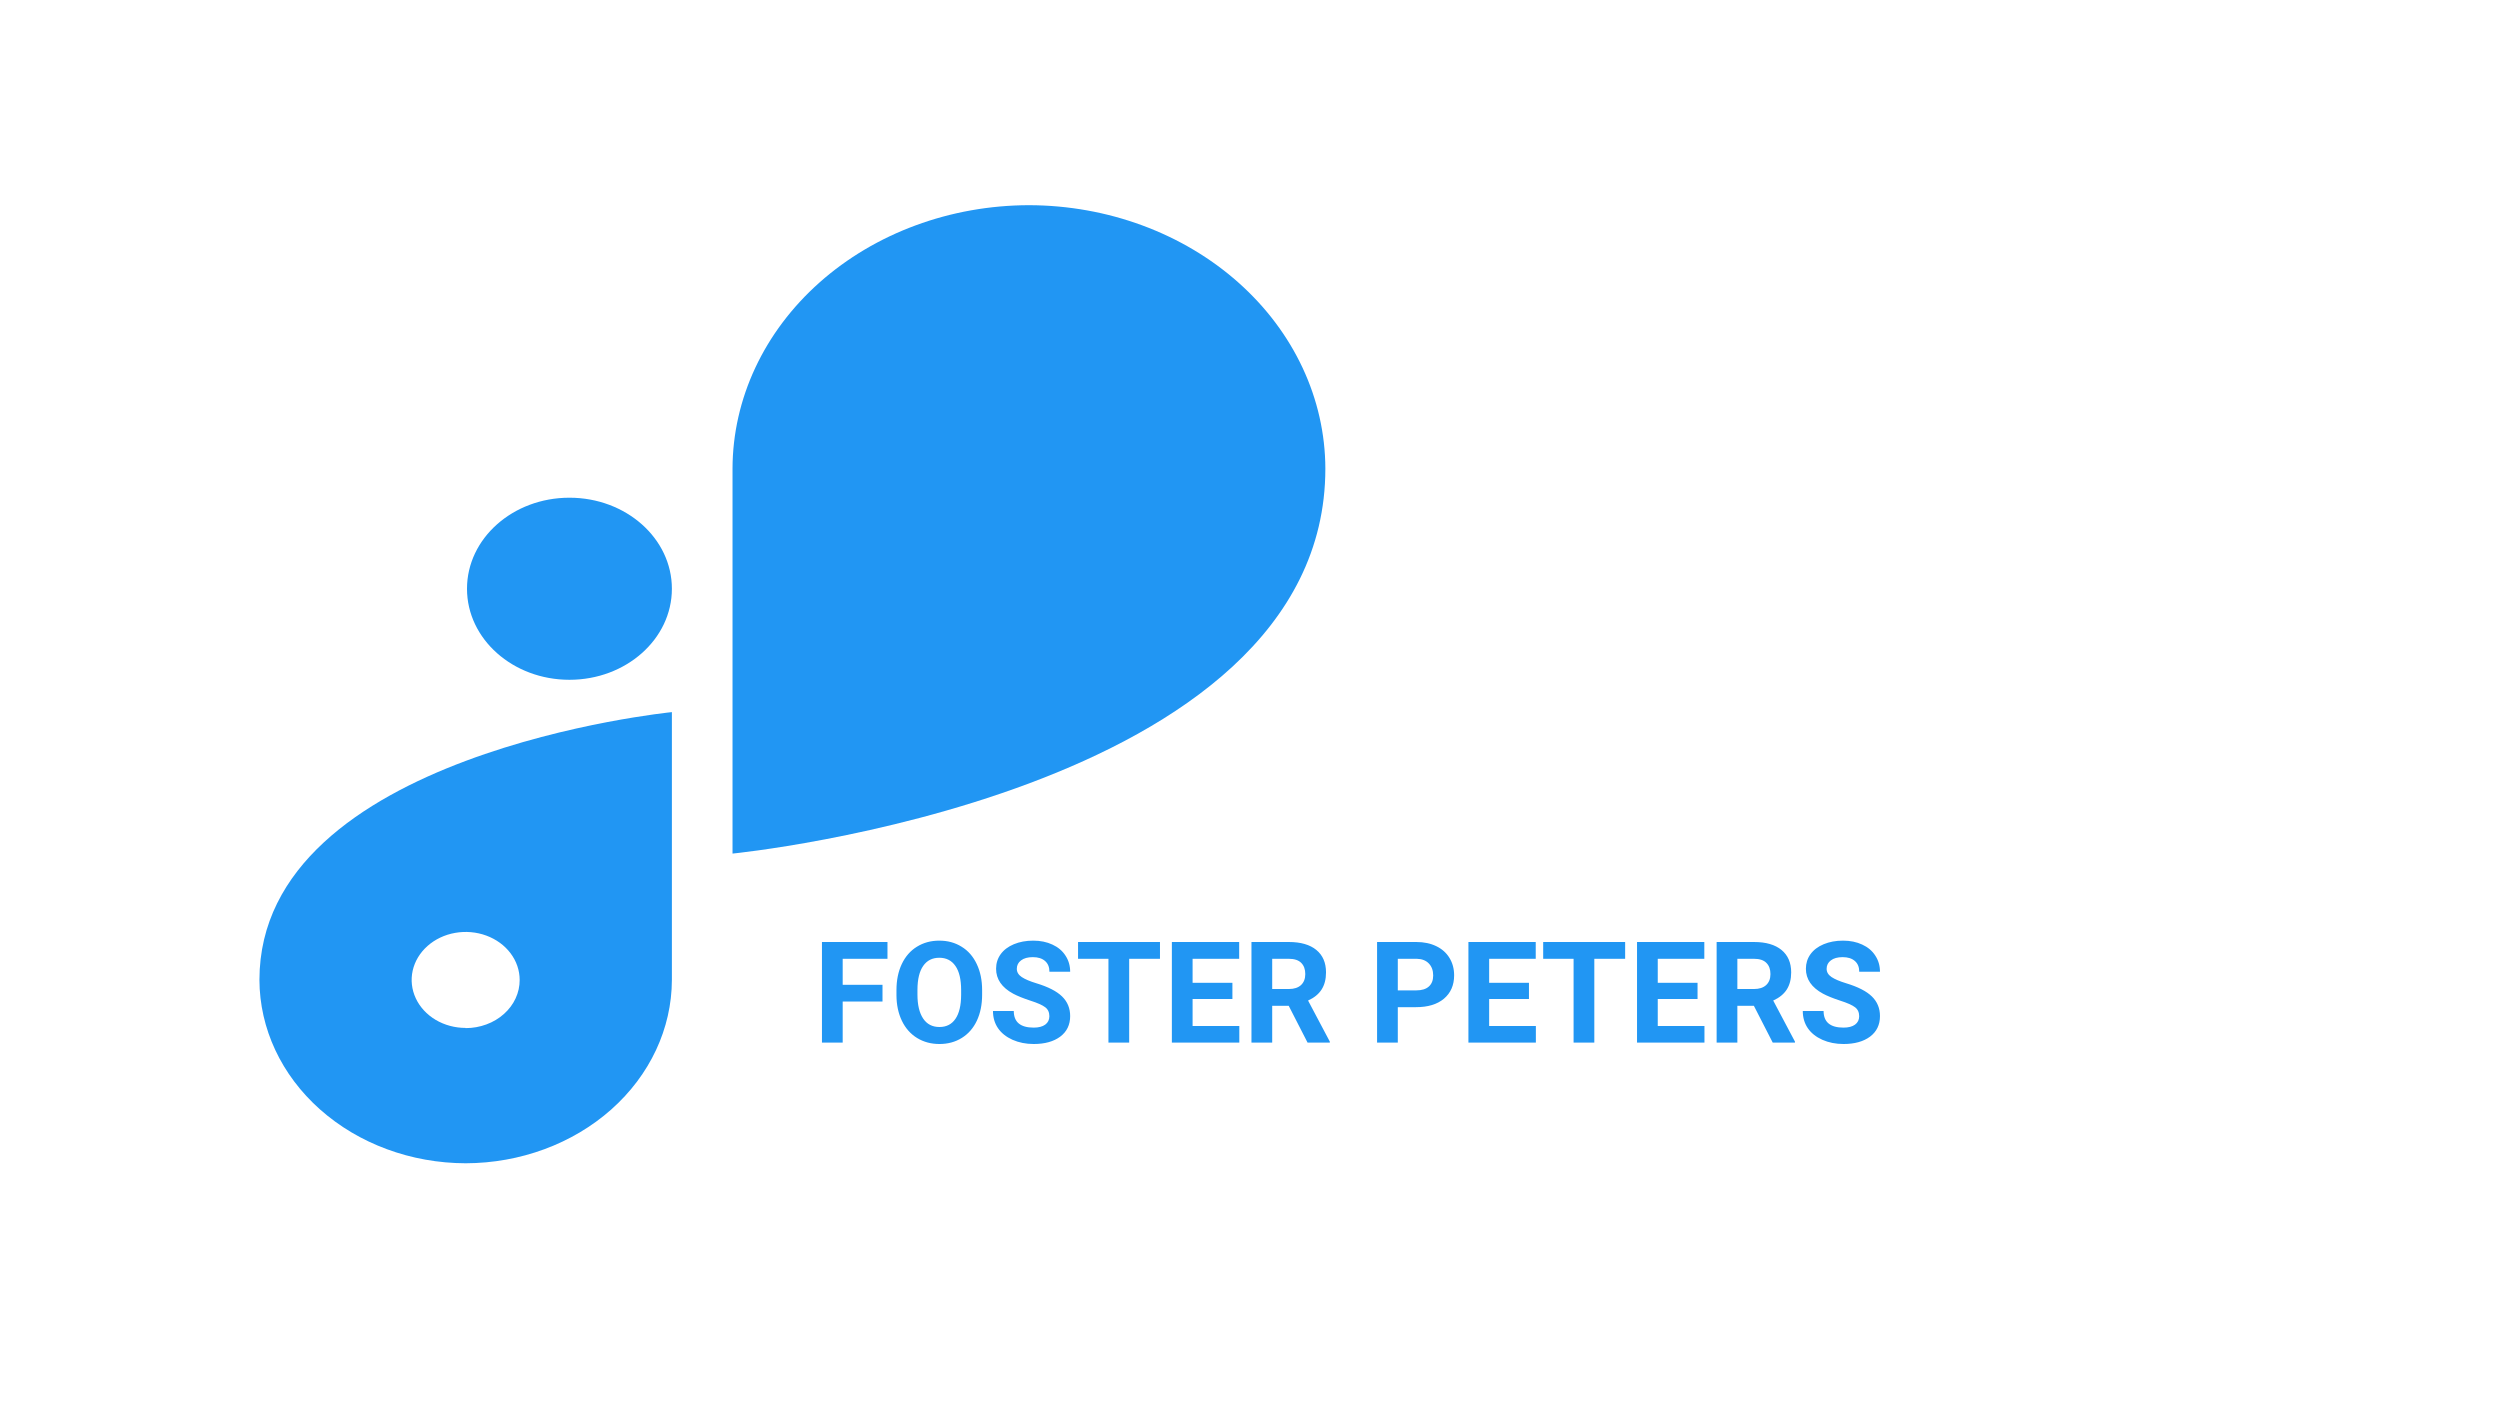
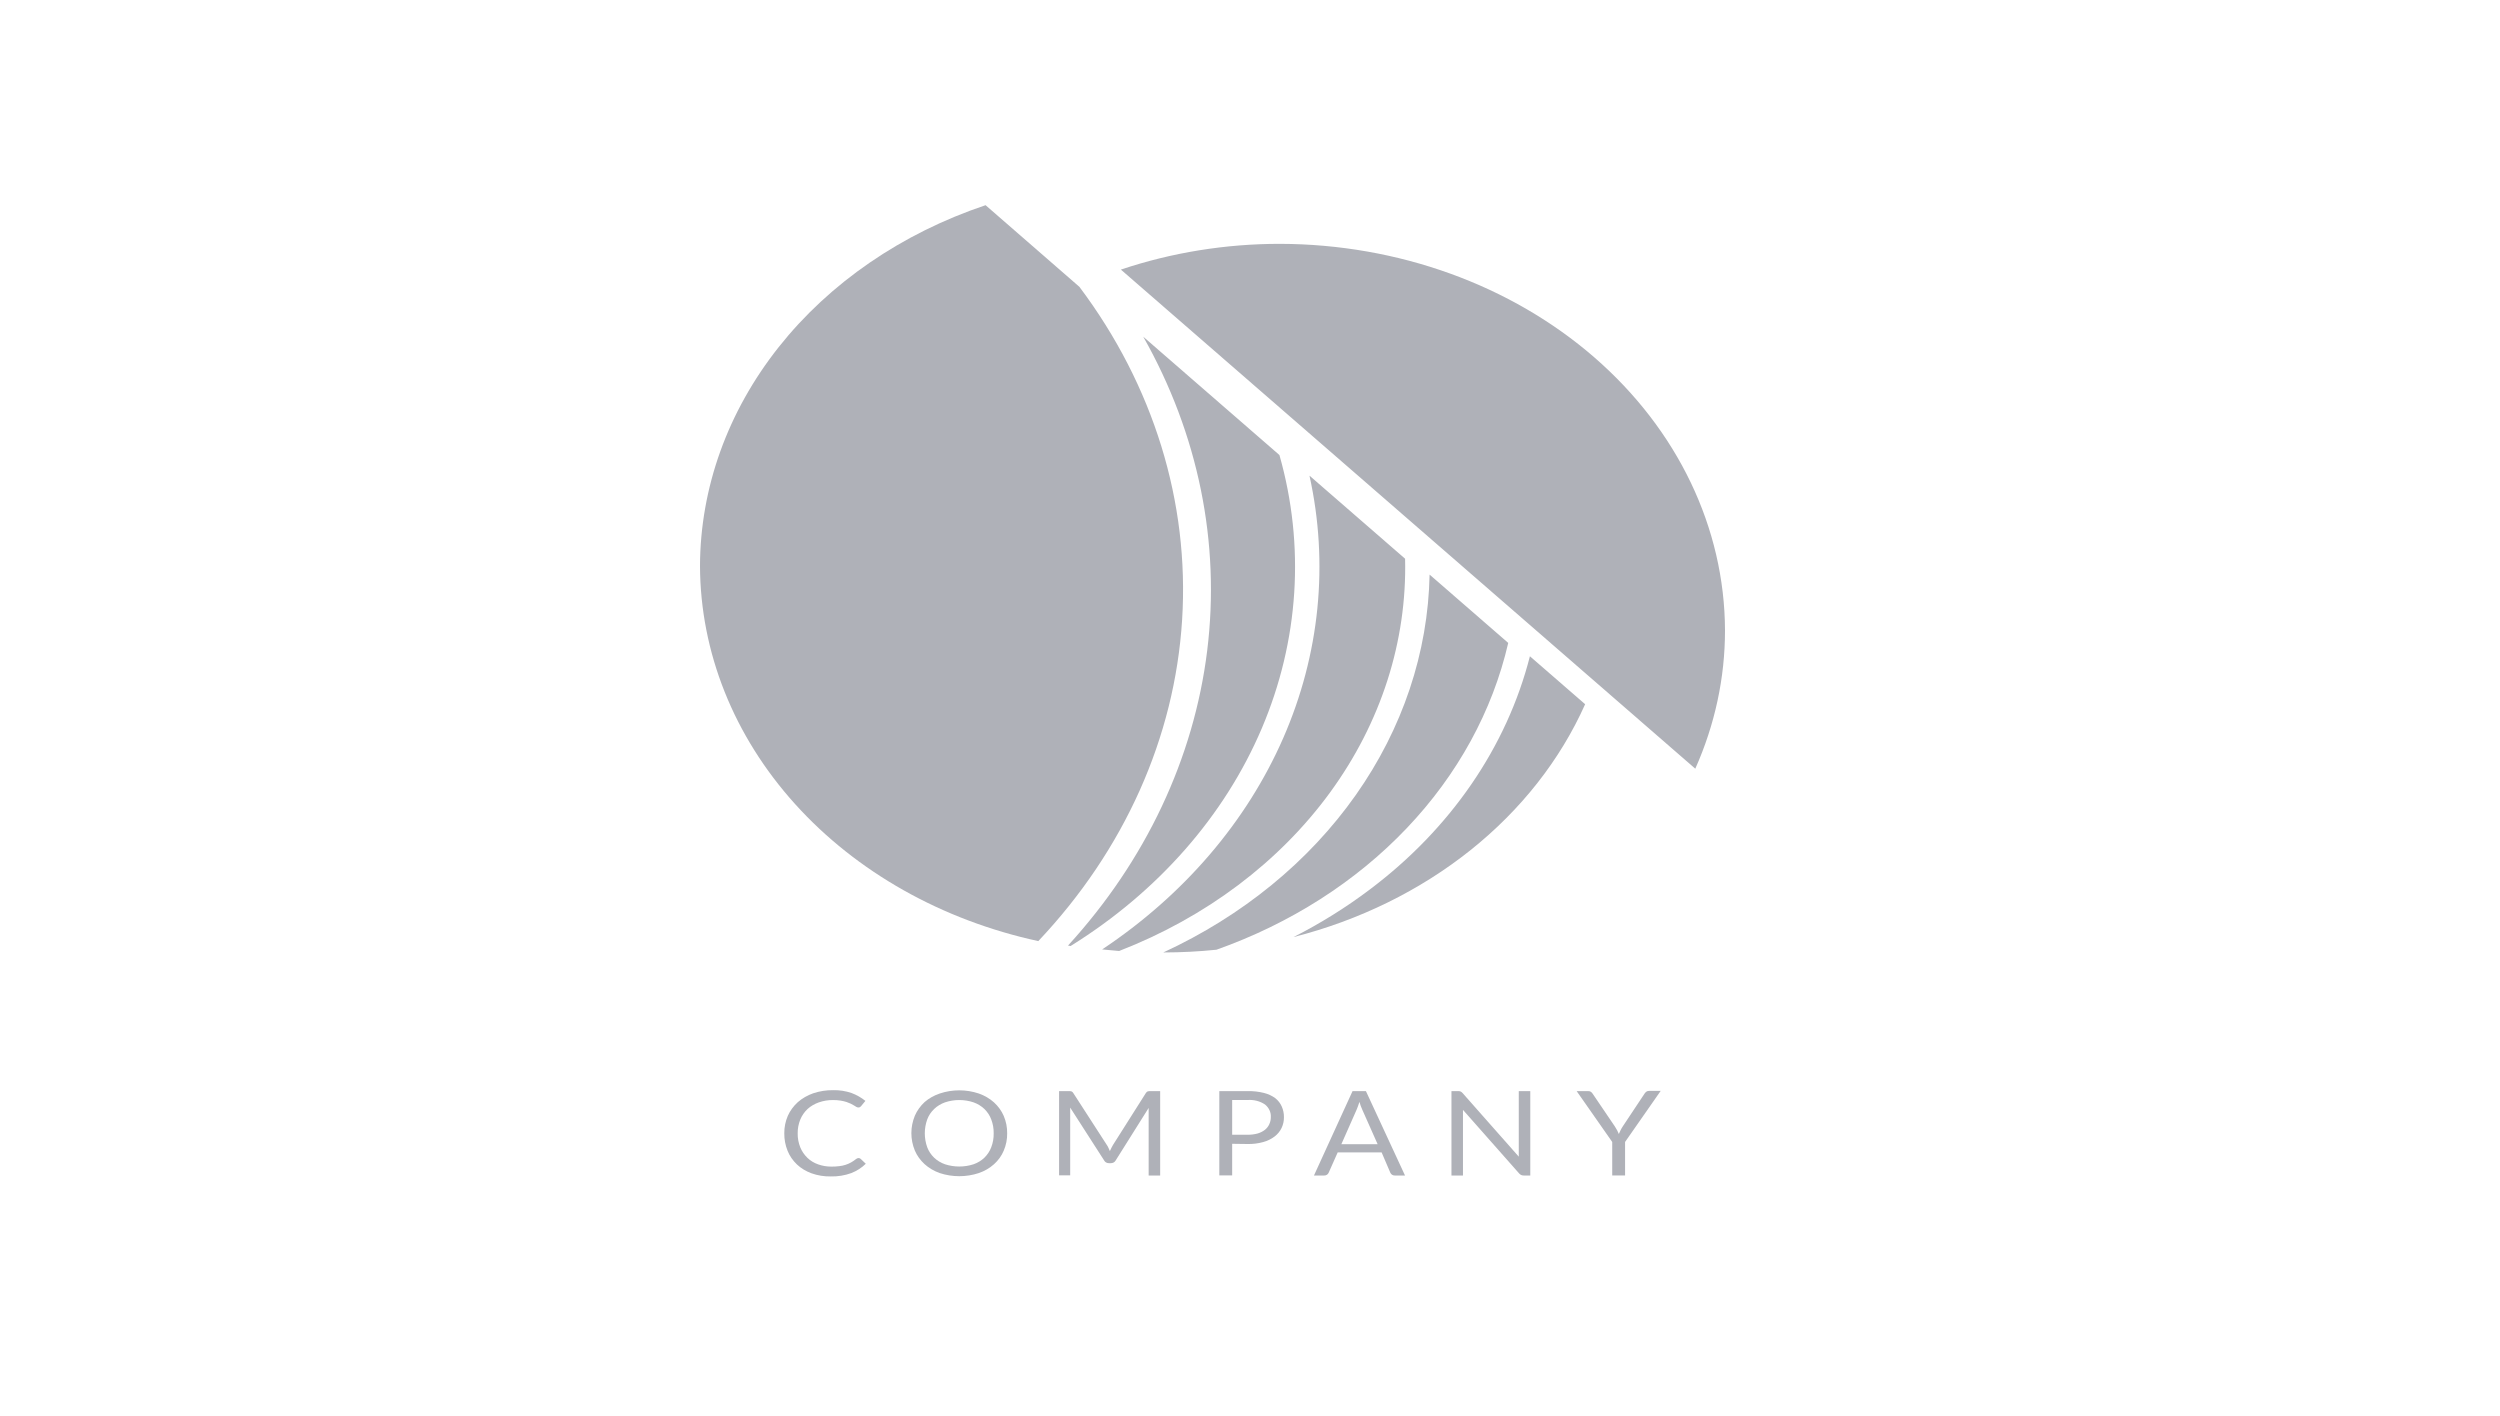
<svg xmlns="http://www.w3.org/2000/svg" width="106" height="60" viewBox="0 0 106 60" fill="none">
-   <path d="M24.146 21.103H24.143C21.745 21.103 19.801 22.83 19.801 24.962V24.964C19.801 27.095 21.745 28.823 24.143 28.823H24.146C26.544 28.823 28.488 27.095 28.488 24.964V24.962C28.488 22.83 26.544 21.103 24.146 21.103Z" fill="#2196F3" />
-   <path d="M56.195 19.869C56.188 16.909 54.862 14.072 52.507 11.979C50.153 9.886 46.96 8.707 43.63 8.7V8.7C40.298 8.705 37.105 9.884 34.748 11.977C32.392 14.071 31.066 16.908 31.059 19.869V36.192C31.059 36.192 56.192 33.704 56.195 19.872V19.869Z" fill="#2196F3" />
-   <path d="M11 41.55C11.006 43.609 11.929 45.583 13.568 47.039C15.206 48.496 17.427 49.317 19.744 49.323C22.061 49.317 24.281 48.496 25.92 47.04C27.558 45.584 28.482 43.611 28.488 41.552V30.194C28.488 30.194 11 31.927 11 41.55ZM19.744 43.584C19.291 43.584 18.849 43.465 18.472 43.242C18.096 43.018 17.802 42.7 17.629 42.328C17.455 41.956 17.41 41.547 17.498 41.153C17.587 40.758 17.805 40.395 18.125 40.111C18.445 39.826 18.853 39.632 19.297 39.554C19.742 39.475 20.202 39.515 20.62 39.669C21.039 39.823 21.396 40.084 21.648 40.419C21.9 40.754 22.034 41.147 22.034 41.55C22.035 41.817 21.977 42.083 21.862 42.331C21.748 42.578 21.579 42.804 21.366 42.993C21.154 43.183 20.901 43.334 20.622 43.436C20.344 43.539 20.046 43.592 19.744 43.592V43.584Z" fill="#2196F3" />
-   <path d="M37.418 42.464H35.73V44.207H34.851V39.941H37.629V40.653H35.73V41.755H37.418V42.464ZM41.642 42.171C41.642 42.591 41.568 42.959 41.42 43.275C41.271 43.592 41.058 43.836 40.781 44.008C40.506 44.18 40.189 44.266 39.832 44.266C39.478 44.266 39.163 44.181 38.885 44.011C38.608 43.841 38.393 43.599 38.241 43.284C38.089 42.968 38.011 42.604 38.01 42.194V41.983C38.01 41.563 38.085 41.194 38.235 40.876C38.387 40.556 38.601 40.31 38.877 40.141C39.154 39.969 39.47 39.883 39.826 39.883C40.181 39.883 40.497 39.969 40.772 40.141C41.05 40.31 41.263 40.556 41.414 40.876C41.566 41.194 41.642 41.562 41.642 41.98V42.171ZM40.752 41.977C40.752 41.53 40.672 41.19 40.511 40.958C40.351 40.725 40.123 40.609 39.826 40.609C39.531 40.609 39.303 40.724 39.143 40.955C38.983 41.184 38.902 41.519 38.9 41.963V42.171C38.9 42.606 38.98 42.944 39.14 43.184C39.3 43.425 39.531 43.545 39.832 43.545C40.127 43.545 40.353 43.43 40.511 43.199C40.67 42.967 40.75 42.629 40.752 42.185V41.977ZM44.493 43.088C44.493 42.922 44.434 42.795 44.317 42.707C44.2 42.617 43.989 42.523 43.684 42.426C43.38 42.326 43.138 42.228 42.961 42.133C42.476 41.871 42.234 41.518 42.234 41.075C42.234 40.845 42.298 40.639 42.427 40.46C42.558 40.278 42.745 40.137 42.987 40.035C43.231 39.934 43.505 39.883 43.807 39.883C44.112 39.883 44.383 39.938 44.622 40.05C44.86 40.159 45.045 40.314 45.175 40.516C45.308 40.717 45.375 40.945 45.375 41.201H44.496C44.496 41.006 44.434 40.854 44.311 40.747C44.188 40.638 44.015 40.583 43.793 40.583C43.578 40.583 43.411 40.629 43.292 40.721C43.172 40.81 43.113 40.93 43.113 41.078C43.113 41.217 43.182 41.333 43.321 41.427C43.462 41.52 43.668 41.608 43.939 41.69C44.439 41.841 44.803 42.027 45.032 42.25C45.26 42.472 45.375 42.75 45.375 43.082C45.375 43.451 45.235 43.741 44.956 43.952C44.676 44.161 44.3 44.266 43.828 44.266C43.5 44.266 43.201 44.206 42.931 44.087C42.662 43.966 42.456 43.801 42.313 43.592C42.172 43.383 42.102 43.141 42.102 42.865H42.984C42.984 43.336 43.265 43.571 43.828 43.571C44.037 43.571 44.2 43.529 44.317 43.445C44.434 43.359 44.493 43.24 44.493 43.088ZM49.183 40.653H47.877V44.207H46.998V40.653H45.709V39.941H49.183V40.653ZM52.254 42.358H50.566V43.501H52.547V44.207H49.687V39.941H52.541V40.653H50.566V41.67H52.254V42.358ZM54.641 42.645H53.941V44.207H53.062V39.941H54.647C55.151 39.941 55.54 40.054 55.813 40.278C56.087 40.503 56.223 40.82 56.223 41.23C56.223 41.521 56.16 41.764 56.033 41.96C55.908 42.153 55.718 42.307 55.462 42.423L56.385 44.166V44.207H55.441L54.641 42.645ZM53.941 41.934H54.65C54.871 41.934 55.042 41.878 55.163 41.767C55.284 41.653 55.344 41.498 55.344 41.301C55.344 41.099 55.287 40.941 55.172 40.826C55.058 40.711 54.883 40.653 54.647 40.653H53.941V41.934ZM59.267 42.704V44.207H58.388V39.941H60.052C60.373 39.941 60.654 40 60.896 40.117C61.14 40.234 61.328 40.401 61.459 40.618C61.59 40.833 61.655 41.078 61.655 41.353C61.655 41.771 61.511 42.101 61.224 42.344C60.939 42.584 60.544 42.704 60.038 42.704H59.267ZM59.267 41.992H60.052C60.285 41.992 60.462 41.937 60.583 41.828C60.706 41.719 60.767 41.562 60.767 41.359C60.767 41.15 60.706 40.981 60.583 40.852C60.46 40.724 60.29 40.657 60.073 40.653H59.267V41.992ZM64.828 42.358H63.14V43.501H65.121V44.207H62.261V39.941H65.115V40.653H63.14V41.67H64.828V42.358ZM68.906 40.653H67.599V44.207H66.72V40.653H65.431V39.941H68.906V40.653ZM71.976 42.358H70.289V43.501H72.269V44.207H69.41V39.941H72.263V40.653H70.289V41.67H71.976V42.358ZM74.364 42.645H73.664V44.207H72.785V39.941H74.37C74.874 39.941 75.262 40.054 75.536 40.278C75.809 40.503 75.946 40.82 75.946 41.23C75.946 41.521 75.882 41.764 75.756 41.96C75.631 42.153 75.44 42.307 75.184 42.423L76.107 44.166V44.207H75.164L74.364 42.645ZM73.664 41.934H74.373C74.593 41.934 74.764 41.878 74.885 41.767C75.007 41.653 75.067 41.498 75.067 41.301C75.067 41.099 75.01 40.941 74.894 40.826C74.781 40.711 74.606 40.653 74.37 40.653H73.664V41.934ZM78.829 43.088C78.829 42.922 78.77 42.795 78.653 42.707C78.536 42.617 78.325 42.523 78.02 42.426C77.716 42.326 77.474 42.228 77.297 42.133C76.812 41.871 76.57 41.518 76.57 41.075C76.57 40.845 76.635 40.639 76.763 40.46C76.894 40.278 77.081 40.137 77.323 40.035C77.567 39.934 77.841 39.883 78.143 39.883C78.448 39.883 78.719 39.938 78.958 40.05C79.196 40.159 79.381 40.314 79.511 40.516C79.644 40.717 79.711 40.945 79.711 41.201H78.832C78.832 41.006 78.77 40.854 78.647 40.747C78.524 40.638 78.351 40.583 78.129 40.583C77.914 40.583 77.747 40.629 77.628 40.721C77.508 40.81 77.449 40.93 77.449 41.078C77.449 41.217 77.518 41.333 77.657 41.427C77.797 41.52 78.004 41.608 78.275 41.69C78.775 41.841 79.139 42.027 79.368 42.25C79.596 42.472 79.711 42.75 79.711 43.082C79.711 43.451 79.571 43.741 79.292 43.952C79.012 44.161 78.636 44.266 78.164 44.266C77.836 44.266 77.537 44.206 77.267 44.087C76.998 43.966 76.792 43.801 76.649 43.592C76.508 43.383 76.438 43.141 76.438 42.865H77.32C77.32 43.336 77.601 43.571 78.164 43.571C78.373 43.571 78.536 43.529 78.653 43.445C78.77 43.359 78.829 43.24 78.829 43.088Z" fill="#2196F3" />
+   <path d="M36.406 49.101C36.422 49.102 36.438 49.105 36.452 49.111C36.467 49.116 36.48 49.124 36.491 49.135L36.709 49.343C36.539 49.512 36.33 49.647 36.095 49.739C35.82 49.839 35.524 49.888 35.226 49.881C34.945 49.886 34.667 49.841 34.408 49.748C34.174 49.663 33.964 49.536 33.791 49.374C33.616 49.206 33.48 49.01 33.394 48.796C33.298 48.557 33.251 48.306 33.254 48.054C33.251 47.8 33.301 47.548 33.404 47.31C33.5 47.095 33.643 46.899 33.827 46.732C34.013 46.569 34.236 46.441 34.481 46.355C34.75 46.265 35.036 46.22 35.324 46.223C35.591 46.217 35.857 46.258 36.106 46.344C36.322 46.425 36.52 46.538 36.693 46.678L36.51 46.9C36.497 46.916 36.481 46.93 36.464 46.941C36.442 46.953 36.416 46.959 36.39 46.957C36.362 46.956 36.334 46.947 36.311 46.934L36.213 46.874L36.076 46.798C36.017 46.77 35.956 46.746 35.894 46.725C35.813 46.7 35.73 46.68 35.645 46.666C35.538 46.649 35.43 46.641 35.321 46.642C35.114 46.64 34.908 46.674 34.716 46.742C34.537 46.805 34.375 46.9 34.241 47.021C34.105 47.15 34.001 47.302 33.933 47.467C33.856 47.655 33.819 47.854 33.822 48.054C33.818 48.257 33.856 48.459 33.933 48.651C34 48.815 34.103 48.965 34.236 49.094C34.361 49.215 34.516 49.309 34.688 49.369C34.867 49.433 35.057 49.465 35.25 49.464C35.361 49.465 35.473 49.459 35.583 49.445C35.763 49.426 35.935 49.372 36.087 49.286C36.163 49.242 36.236 49.193 36.303 49.139C36.331 49.116 36.367 49.103 36.406 49.101V49.101Z" fill="#AFB1B8" />
+   <path d="M42.704 48.054C42.708 48.305 42.658 48.555 42.557 48.791C42.468 49.004 42.328 49.199 42.146 49.363C41.965 49.526 41.745 49.654 41.502 49.738C40.968 49.915 40.378 49.915 39.844 49.738C39.603 49.653 39.385 49.524 39.204 49.361C39.022 49.195 38.881 48.999 38.789 48.783C38.593 48.306 38.593 47.785 38.789 47.308C38.882 47.092 39.023 46.895 39.204 46.727C39.386 46.569 39.604 46.446 39.844 46.365C40.377 46.185 40.969 46.185 41.502 46.365C41.744 46.45 41.963 46.578 42.145 46.741C42.325 46.906 42.465 47.1 42.557 47.312C42.658 47.55 42.708 47.801 42.704 48.054ZM42.132 48.054C42.136 47.853 42.101 47.653 42.028 47.462C41.967 47.298 41.868 47.147 41.736 47.019C41.609 46.897 41.451 46.801 41.276 46.739C40.888 46.609 40.458 46.609 40.071 46.739C39.895 46.801 39.738 46.897 39.61 47.019C39.477 47.146 39.376 47.297 39.315 47.462C39.177 47.847 39.177 48.26 39.315 48.646C39.377 48.81 39.477 48.961 39.61 49.089C39.738 49.21 39.895 49.305 40.071 49.366C40.459 49.492 40.887 49.492 41.276 49.366C41.451 49.305 41.608 49.21 41.736 49.089C41.867 48.96 41.966 48.809 42.028 48.646C42.101 48.455 42.136 48.255 42.132 48.054V48.054Z" fill="#AFB1B8" />
+   <path d="M47.001 48.675L47.059 48.807C47.08 48.76 47.099 48.717 47.121 48.675C47.142 48.63 47.166 48.587 47.192 48.544L48.585 46.344C48.613 46.306 48.637 46.282 48.664 46.275C48.702 46.265 48.74 46.261 48.779 46.263H49.191V49.843H48.703V47.211C48.703 47.178 48.703 47.14 48.703 47.099C48.7 47.059 48.7 47.017 48.703 46.976L47.301 49.208C47.283 49.241 47.255 49.269 47.219 49.289C47.183 49.309 47.142 49.319 47.099 49.319H47.02C46.978 49.319 46.936 49.309 46.9 49.289C46.864 49.27 46.836 49.241 46.819 49.208L45.376 46.962C45.376 47.005 45.376 47.047 45.376 47.09C45.376 47.133 45.376 47.17 45.376 47.204V49.835H44.905V46.263H45.316C45.355 46.261 45.394 46.265 45.431 46.275C45.465 46.29 45.492 46.314 45.507 46.344L46.93 48.547C46.958 48.587 46.982 48.63 47.001 48.675V48.675Z" fill="#AFB1B8" />
+   <path d="M52.244 48.497V49.838H51.699V46.263H52.915C53.145 46.259 53.373 46.286 53.594 46.341C53.77 46.385 53.934 46.461 54.074 46.564C54.195 46.661 54.288 46.781 54.346 46.915C54.411 47.06 54.442 47.216 54.439 47.372C54.441 47.529 54.407 47.684 54.338 47.829C54.273 47.966 54.172 48.088 54.044 48.187C53.904 48.294 53.739 48.375 53.561 48.423C53.349 48.482 53.127 48.51 52.904 48.506L52.244 48.497ZM52.244 48.113H52.904C53.047 48.115 53.19 48.096 53.327 48.059C53.439 48.026 53.543 47.973 53.632 47.905C53.714 47.839 53.777 47.758 53.817 47.668C53.862 47.572 53.884 47.47 53.883 47.367C53.889 47.268 53.871 47.168 53.828 47.076C53.786 46.983 53.721 46.9 53.638 46.832C53.429 46.69 53.168 46.622 52.904 46.64H52.244V48.113Z" fill="#AFB1B8" />
+   <path d="M59.573 49.842H59.142C59.099 49.844 59.057 49.832 59.022 49.809C58.991 49.787 58.967 49.758 58.951 49.726L58.581 48.862H56.718L56.334 49.726C56.32 49.758 56.296 49.786 56.266 49.807C56.231 49.831 56.188 49.844 56.143 49.842H55.712L57.348 46.263H57.915L59.573 49.842ZM56.874 48.513H58.411L57.763 47.056C57.713 46.947 57.672 46.834 57.64 46.72L57.577 46.907C57.558 46.964 57.536 47.016 57.517 47.059L56.874 48.513Z" fill="#AFB1B8" />
+   <path d="M61.929 46.279C61.961 46.295 61.989 46.317 62.011 46.343L64.396 49.042C64.396 48.999 64.396 48.956 64.396 48.916C64.396 48.876 64.396 48.836 64.396 48.798V46.263H64.884V49.842H64.612C64.573 49.843 64.534 49.836 64.5 49.821C64.466 49.804 64.436 49.782 64.412 49.755L62.03 47.059C62.032 47.1 62.032 47.141 62.03 47.182C62.03 47.222 62.03 47.258 62.03 47.291V49.842H61.542V46.263H61.831C61.864 46.262 61.898 46.268 61.929 46.279V46.279Z" fill="#AFB1B8" />
+   <path d="M68.903 48.419V49.84H68.358V48.419L66.85 46.263H67.338C67.38 46.261 67.422 46.272 67.455 46.294C67.485 46.317 67.51 46.344 67.529 46.374L68.472 47.765C68.51 47.824 68.543 47.879 68.57 47.931C68.598 47.983 68.62 48.033 68.639 48.082L68.709 47.928C68.736 47.872 68.767 47.818 68.802 47.765L69.732 46.365C69.751 46.337 69.775 46.312 69.803 46.289C69.835 46.265 69.877 46.252 69.92 46.254H70.413L68.903 48.419Z" fill="#AFB1B8" />
+   <path d="M46.731 40.256C46.968 40.282 47.209 40.303 47.451 40.322C51.13 38.893 54.242 36.552 56.399 33.594C58.555 30.636 59.66 27.191 59.576 23.69L55.522 20.168C56.346 23.895 55.96 27.748 54.408 31.296C52.855 34.844 50.197 37.946 46.731 40.256V40.256Z" fill="#AFB1B8" />
+   <path d="M45.284 40.092L45.393 40.111C49.097 37.809 51.92 34.595 53.499 30.884C55.078 27.173 55.339 23.135 54.248 19.294L48.474 14.277C50.809 18.401 51.749 23.016 51.185 27.586C50.62 32.156 48.574 36.493 45.284 40.092V40.092Z" fill="#AFB1B8" />
+   <path d="M64.868 27.826C63.887 31.673 61.504 35.142 58.074 37.719C57.072 38.475 55.991 39.15 54.845 39.732C57.639 39.019 60.206 37.758 62.35 36.046C64.494 34.334 66.157 32.217 67.21 29.859L64.868 27.826Z" fill="#AFB1B8" />
+   <path d="M63.949 27.26L60.615 24.363C60.551 27.666 59.47 30.894 57.484 33.711C55.499 36.529 52.681 38.833 49.324 40.384H49.341C50.089 40.383 50.836 40.345 51.579 40.268C54.716 39.155 57.488 37.385 59.646 35.115C61.805 32.846 63.283 30.147 63.949 27.26V27.26Z" fill="#AFB1B8" />
+   <path d="M45.766 12.161L41.788 8.7C38.232 9.894 35.174 11.993 33.013 14.722C30.853 17.451 29.691 20.683 29.68 23.996V23.996C29.693 27.656 31.111 31.208 33.709 34.089C36.307 36.97 39.937 39.016 44.024 39.903C47.672 36.041 49.809 31.269 50.122 26.28C50.435 21.291 48.909 16.345 45.766 12.161V12.161Z" fill="#AFB1B8" />
+   <path d="M73.14 26.727C73.126 22.385 71.134 18.224 67.6 15.153C64.066 12.083 59.276 10.352 54.278 10.339V10.339C51.969 10.337 49.679 10.708 47.525 11.431L71.88 32.593C72.714 30.722 73.141 28.733 73.14 26.727V26.727Z" fill="#AFB1B8" />
</svg>
